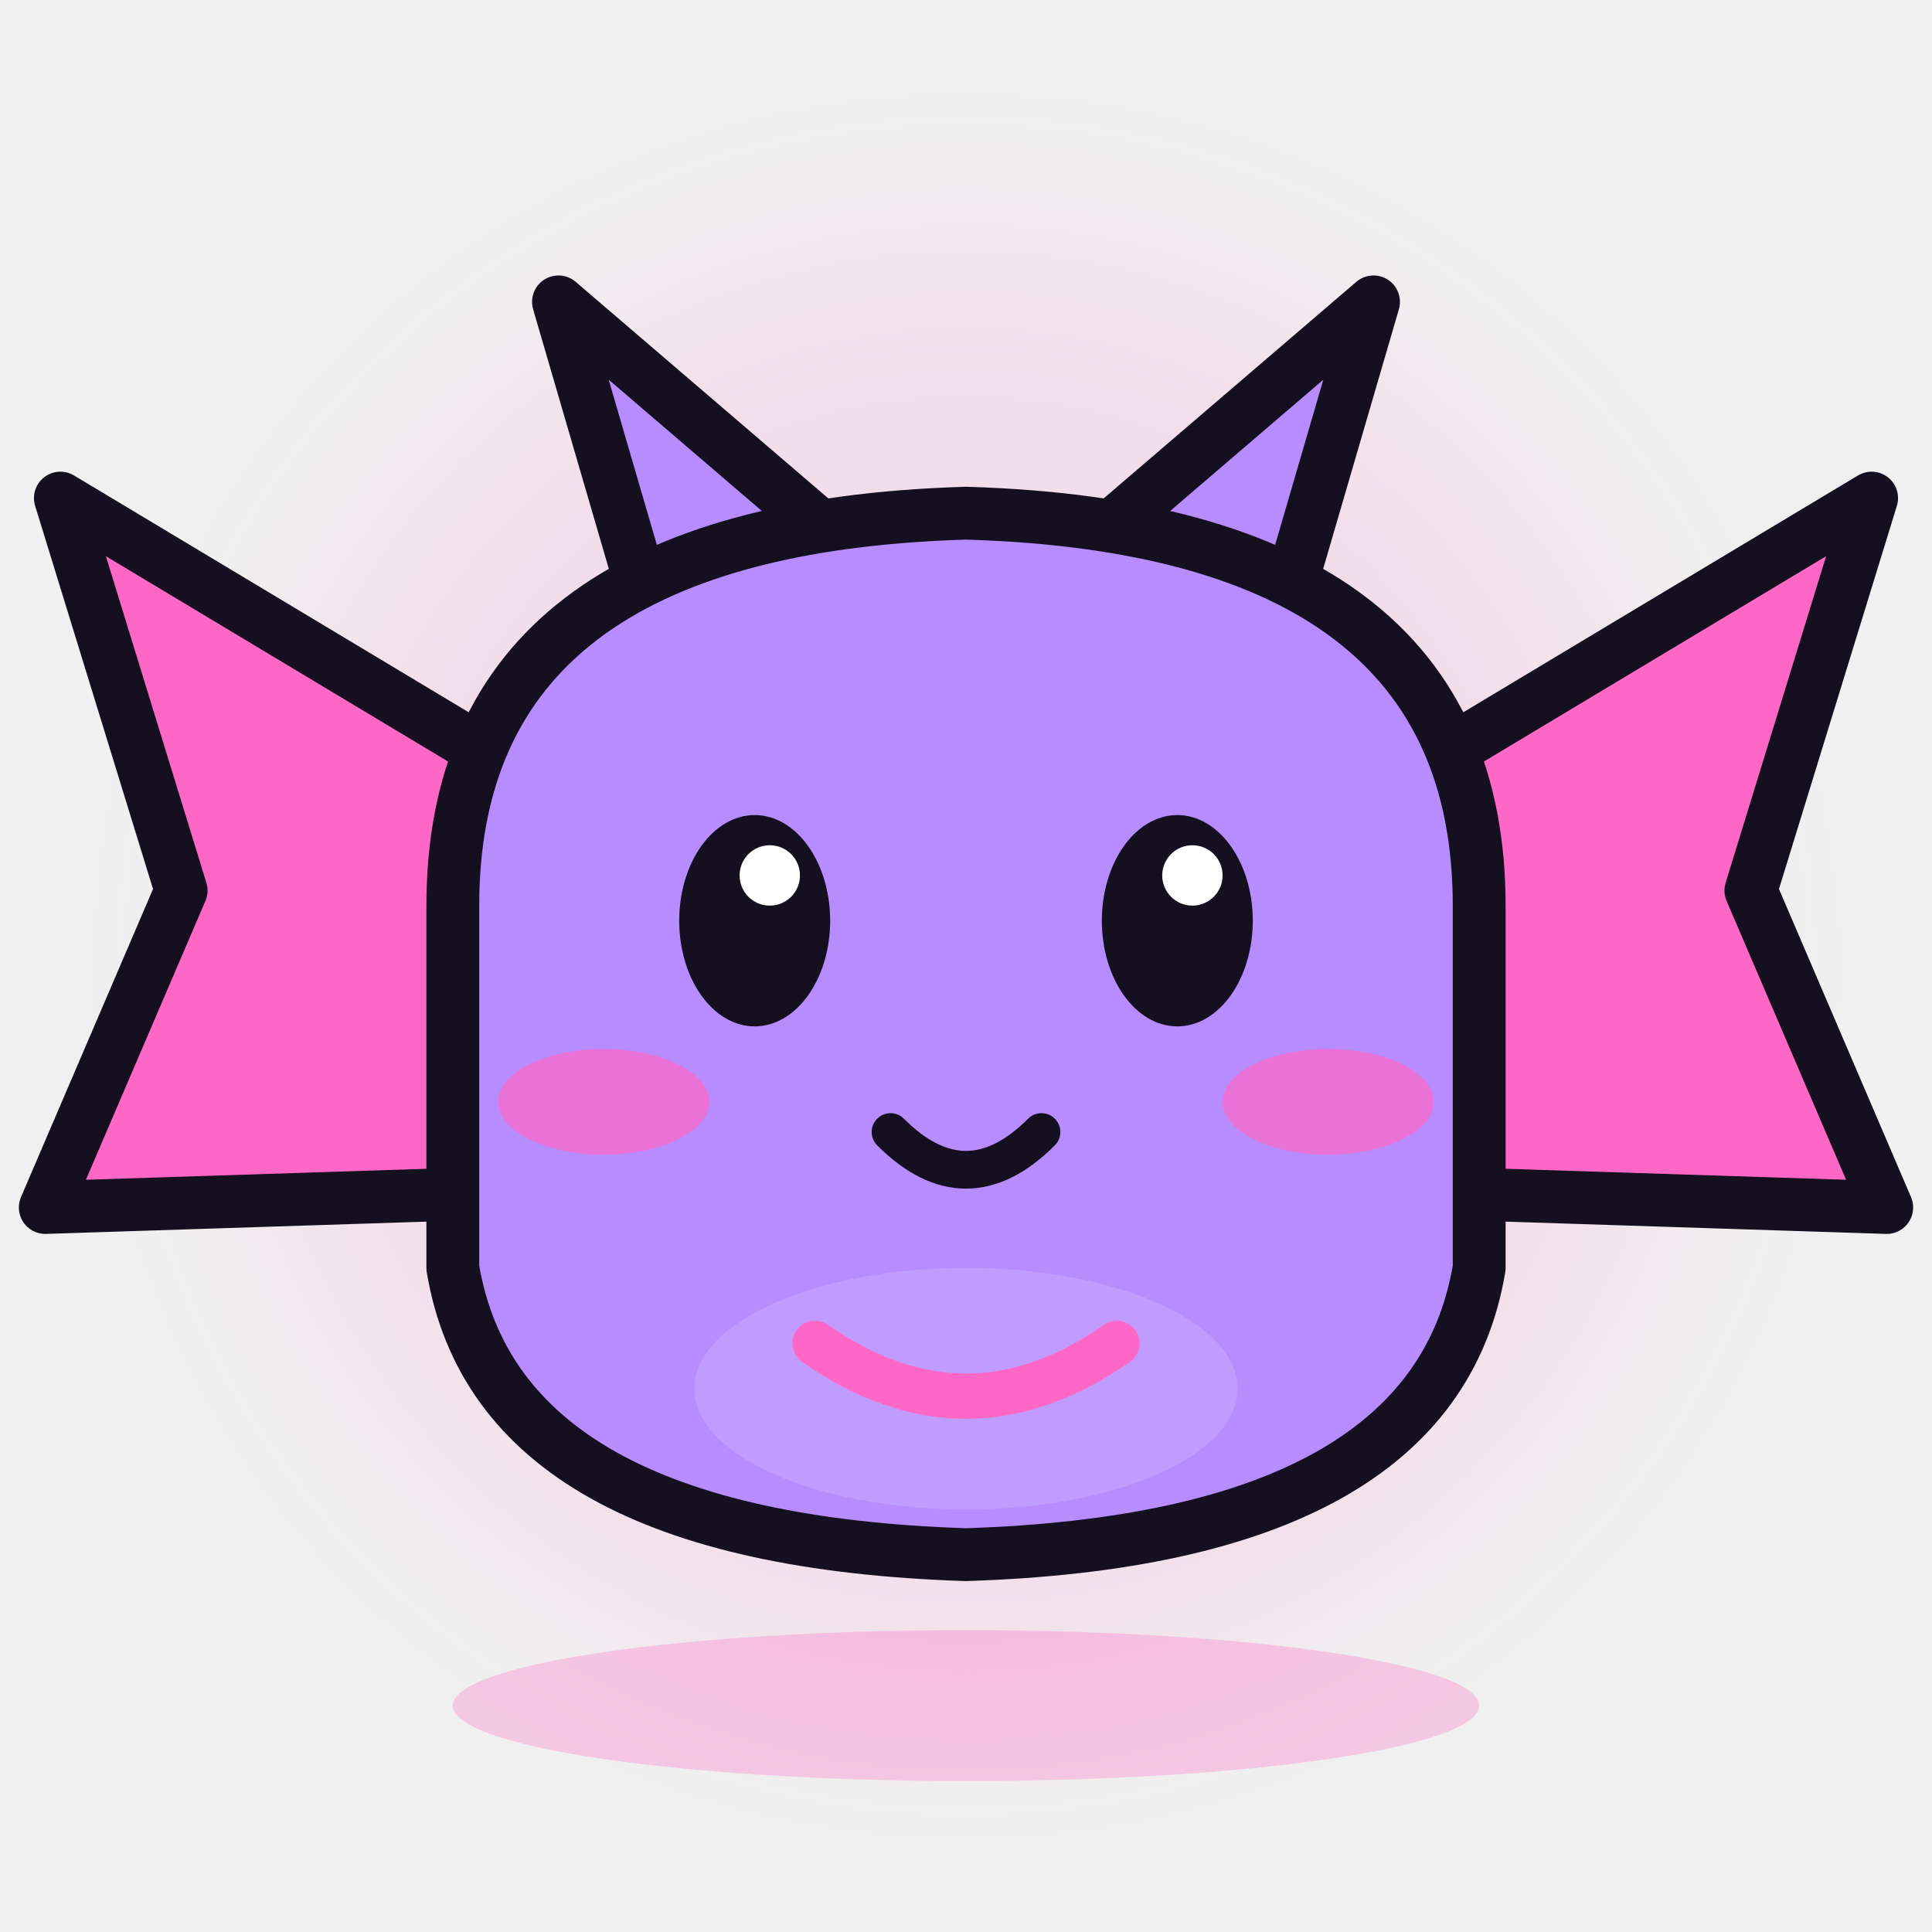
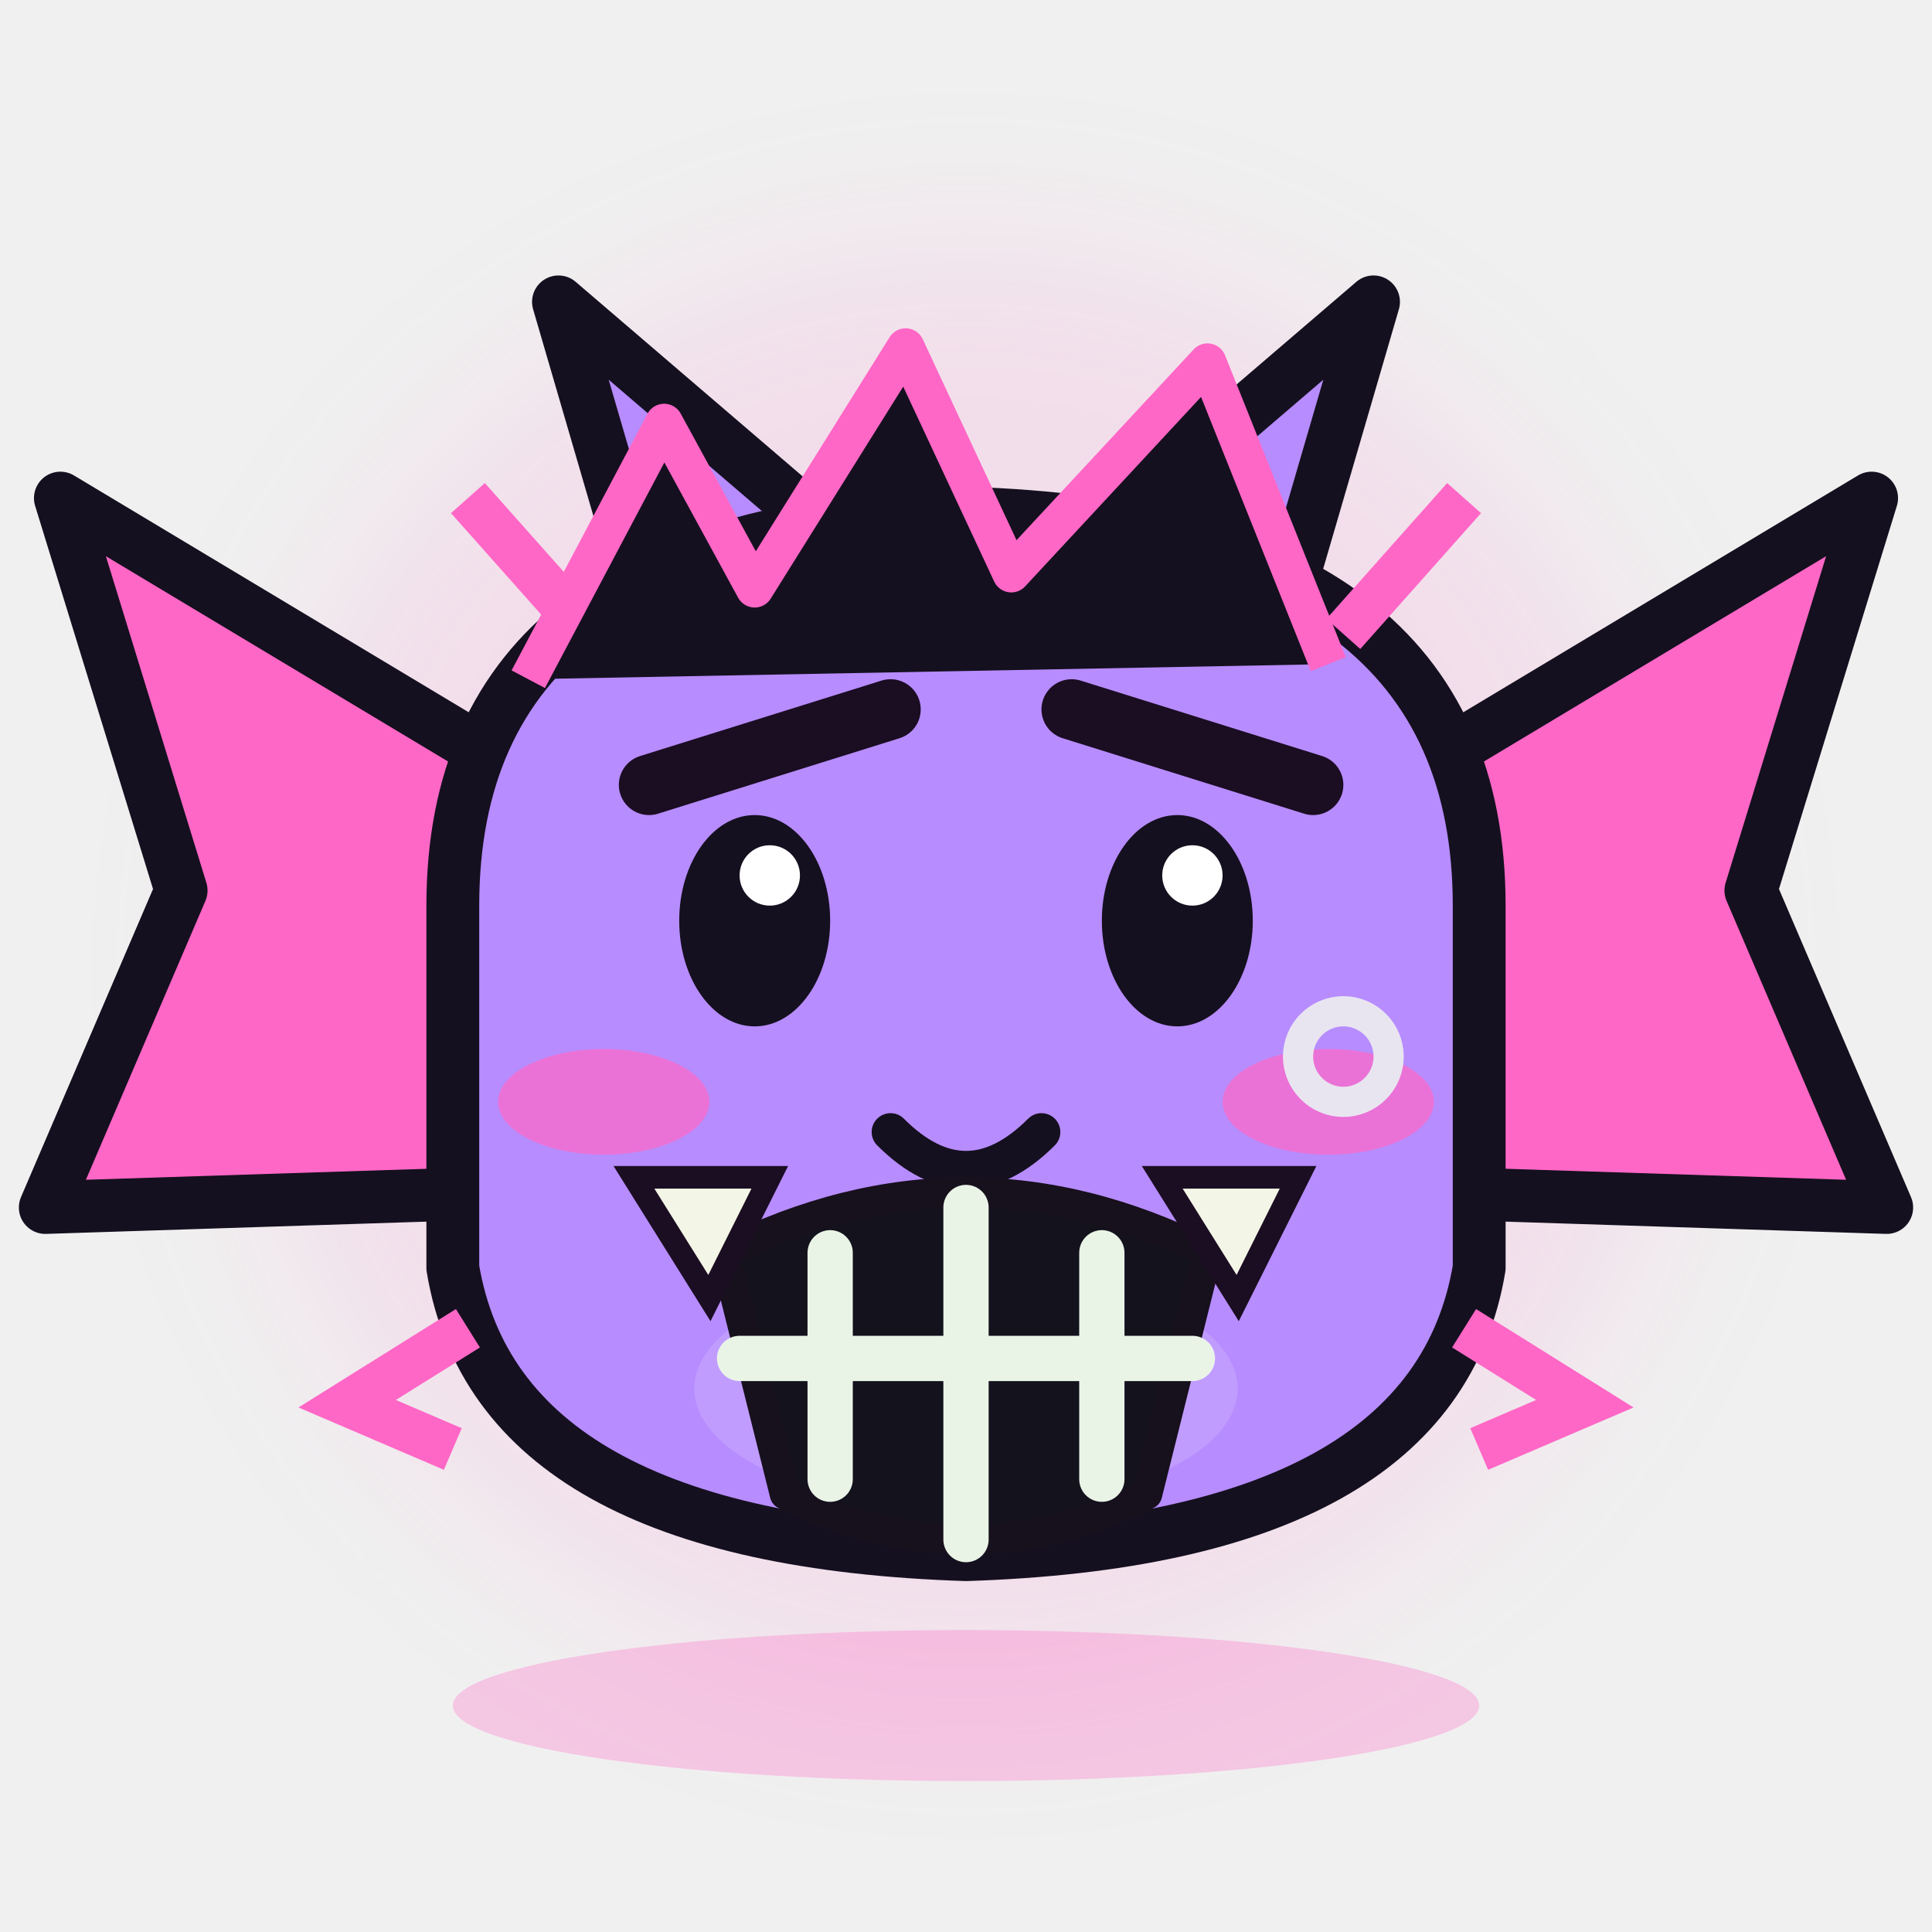
- <svg xmlns="http://www.w3.org/2000/svg" viewBox="0 0 128 128" role="img" aria-label="bat original neon mascot">
+ <svg xmlns="http://www.w3.org/2000/svg" viewBox="0 0 128 128" role="img" aria-label="NOCTURNIB dark neon skeleton mascot">
  <defs>
    <filter id="halo" x="-50%" y="-50%" width="200%" height="200%">
      <feGaussianBlur stdDeviation="5" />
    </filter>
  </defs>
  <ellipse cx="64" cy="113" rx="34" ry="5" fill="#ff67c6" opacity=".3" />
  <circle cx="64" cy="64" r="48" fill="#ff67c6" opacity=".13" filter="url(#halo)" />
  <path d="M39 54 4 33 12 59 3 80 34 79M89 54 124 33 116 59 125 80 94 79" fill="#ff67c6" stroke="#15101f" stroke-width="3.5" stroke-linejoin="round" />
  <path d="M44 44 37 20 58 38M84 44 91 20 70 38" fill="#b78cff" stroke="#15101f" stroke-width="3.5" stroke-linejoin="round" />
  <path d="M30 60 Q30 35 64 34 Q98 35 98 60 L98 84 Q95 102 64 103 Q33 102 30 84Z" fill="#b78cff" stroke="#15101f" stroke-width="3.5" stroke-linejoin="round" />
  <ellipse cx="64" cy="92" rx="18" ry="8" fill="#fff" opacity=".14" />
  <ellipse cx="50" cy="61" rx="5" ry="7" fill="#15101f" />
  <ellipse cx="78" cy="61" rx="5" ry="7" fill="#15101f" />
  <circle cx="51" cy="58" r="2" fill="#fff" />
  <circle cx="79" cy="58" r="2" fill="#fff" />
  <path d="M59 75 Q64 80 69 75" fill="none" stroke="#15101f" stroke-width="2.5" stroke-linecap="round" />
  <ellipse cx="40" cy="73" rx="7" ry="3.5" fill="#ff67c6" opacity=".7" />
  <ellipse cx="88" cy="73" rx="7" ry="3.5" fill="#ff67c6" opacity=".7" />
  <path d="M54 89Q64 96 74 89" stroke="#ff67c6" stroke-width="3" fill="none" stroke-linecap="round" />
+   <g aria-hidden="true" stroke="#17101d" stroke-linejoin="round">
+     <path d="M48 83 Q64 75 80 83 L76 99 Q64 105 52 99Z" fill="#13121d" stroke-width="2" />
+     <path d="M55 83v15M64 80v22M73 83v15M49 90h30" stroke="#e9f4e6" stroke-width="3" stroke-linecap="round" />
+     <path d="M39 42l-8-9m58 9 8-9" stroke="#ff67c6" stroke-width="3" />
+   </g>
+   <g aria-hidden="true">
+     <path d="M35 45 44 28 50 39 60 23 67 38 80 24 88 44" fill="#15101f" stroke="#ff67c6" stroke-width="2.5" stroke-linejoin="round" />
+     <path d="M43 52l16-5M71 47l16 5" stroke="#1b0d22" stroke-width="4" stroke-linecap="round" />
+     <path d="M42 78h9l-4 8zM77 78h9l-4 8z" fill="#f3f6e6" stroke="#1b0d22" stroke-width="1.5" />
+     <path d="M31 88l-8 5 7 3M97 88l8 5-7 3" fill="none" stroke="#ff67c6" stroke-width="3" />
+     <circle cx="89" cy="70" r="3" fill="none" stroke="#e9e5f0" stroke-width="2" />
+   </g>
</svg>
